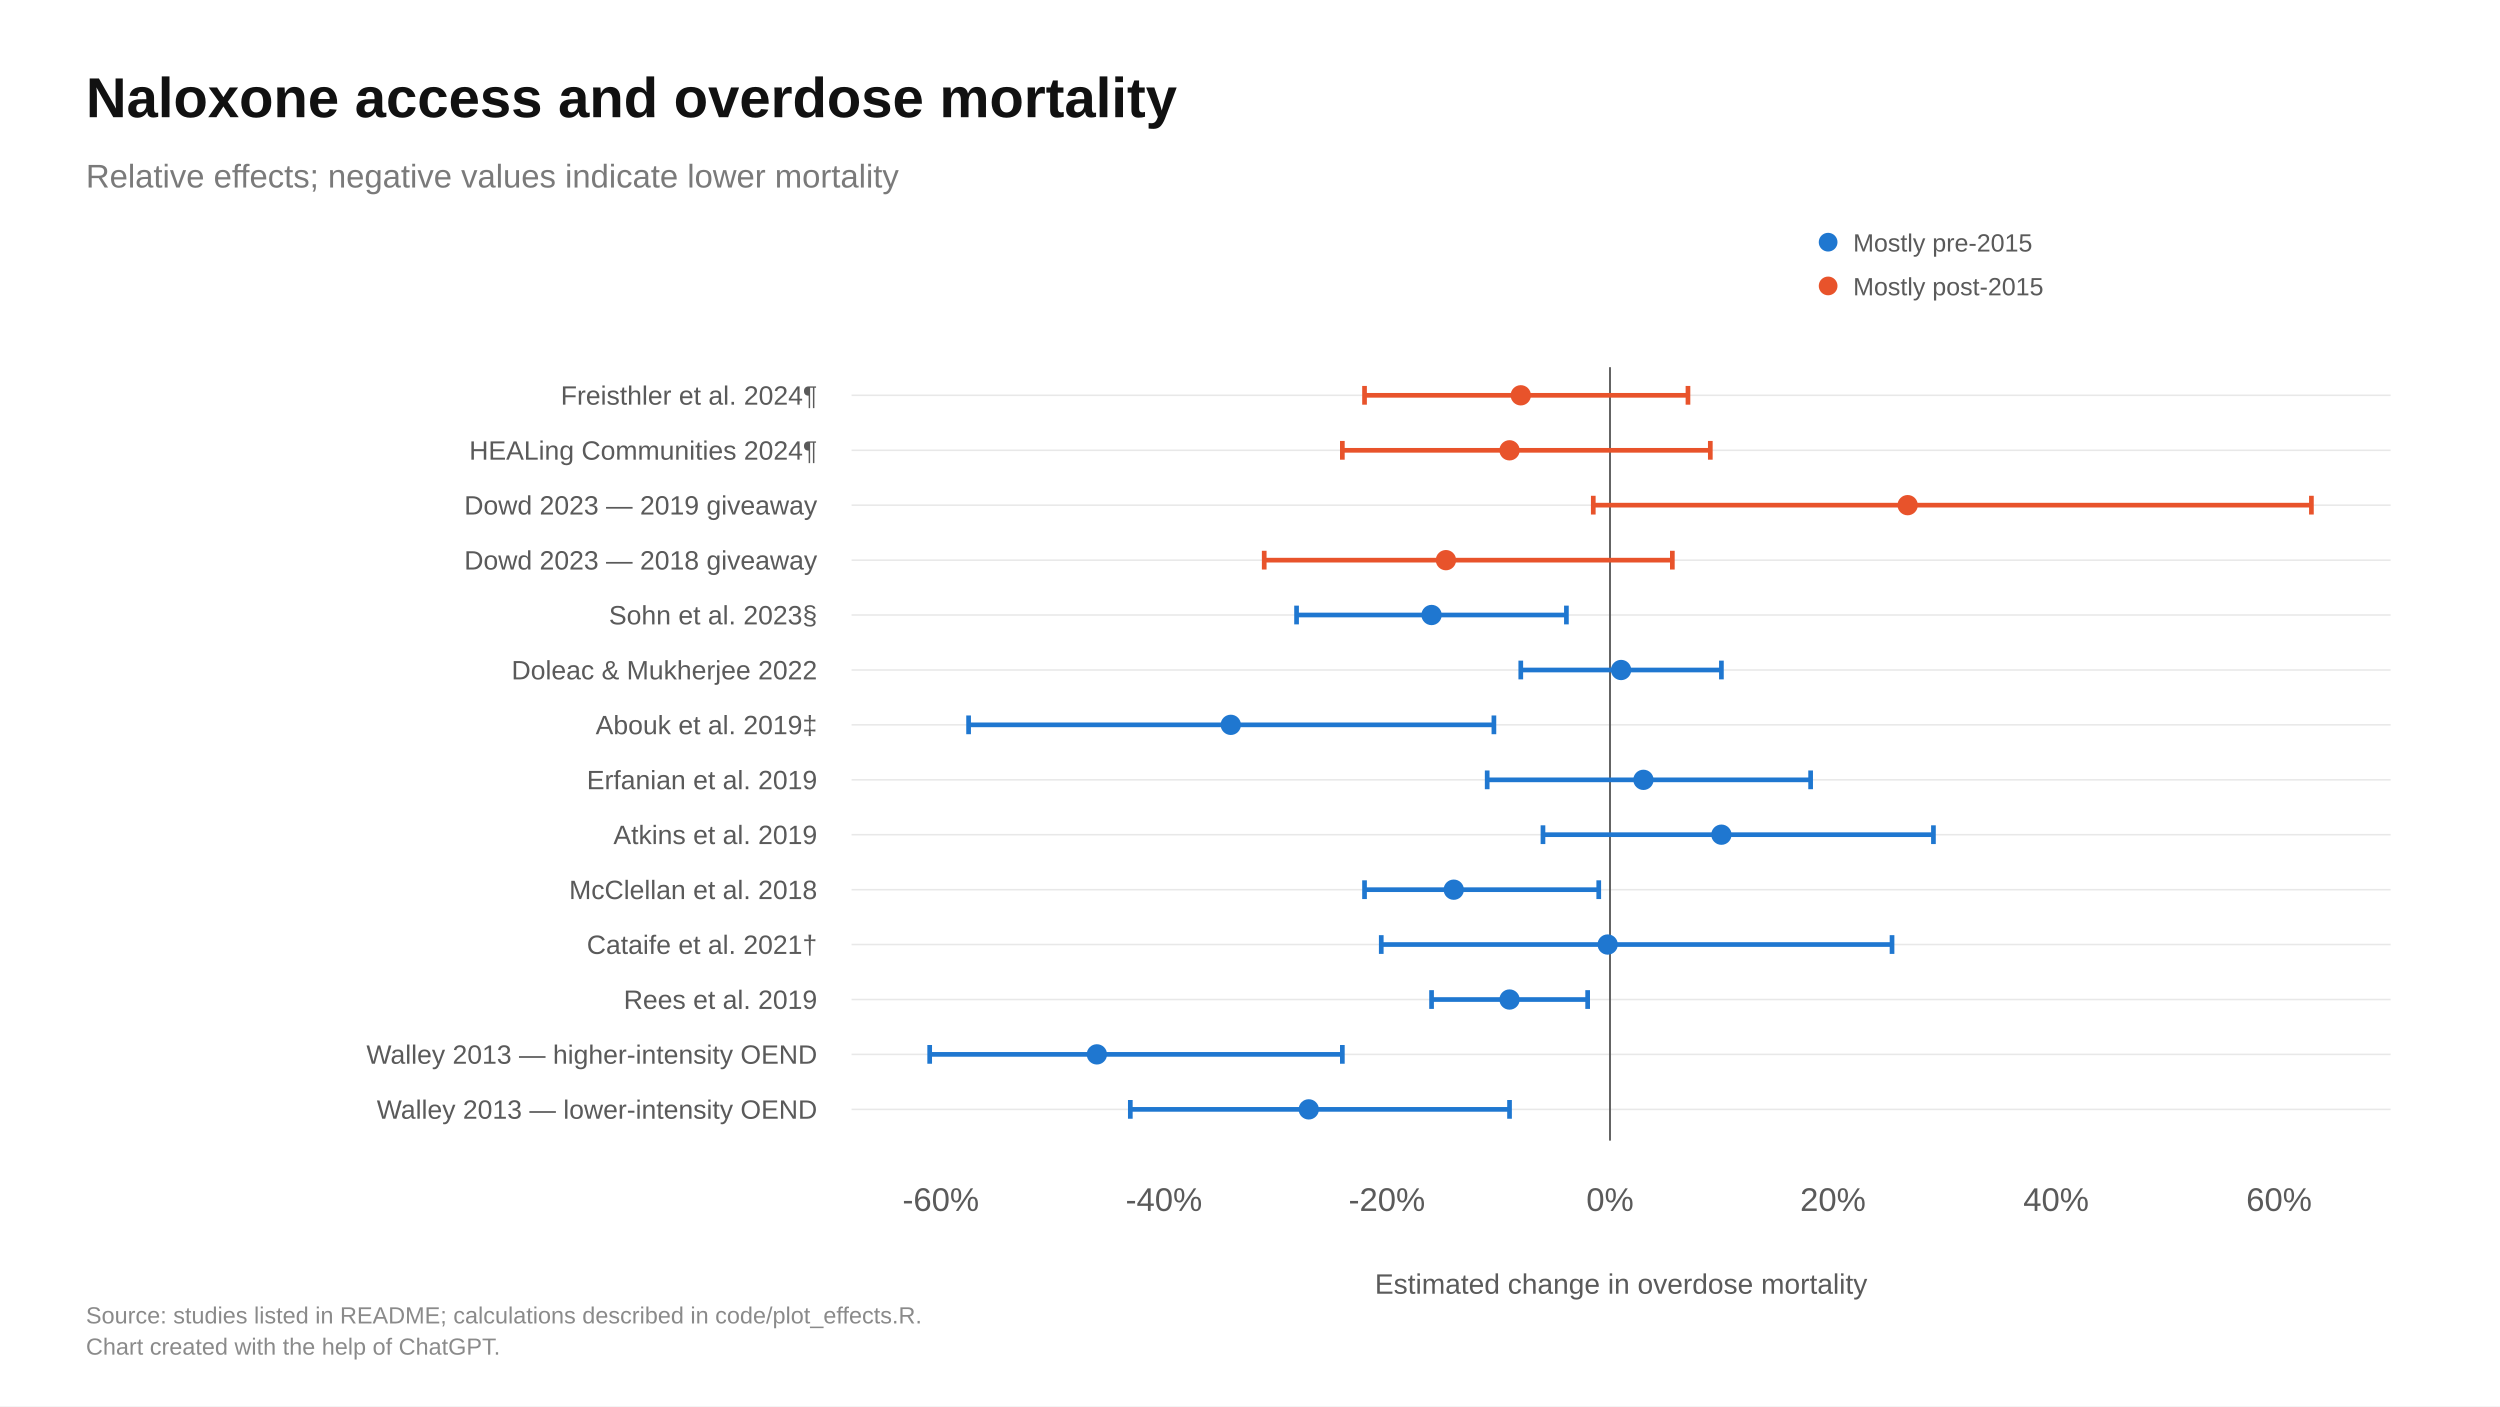
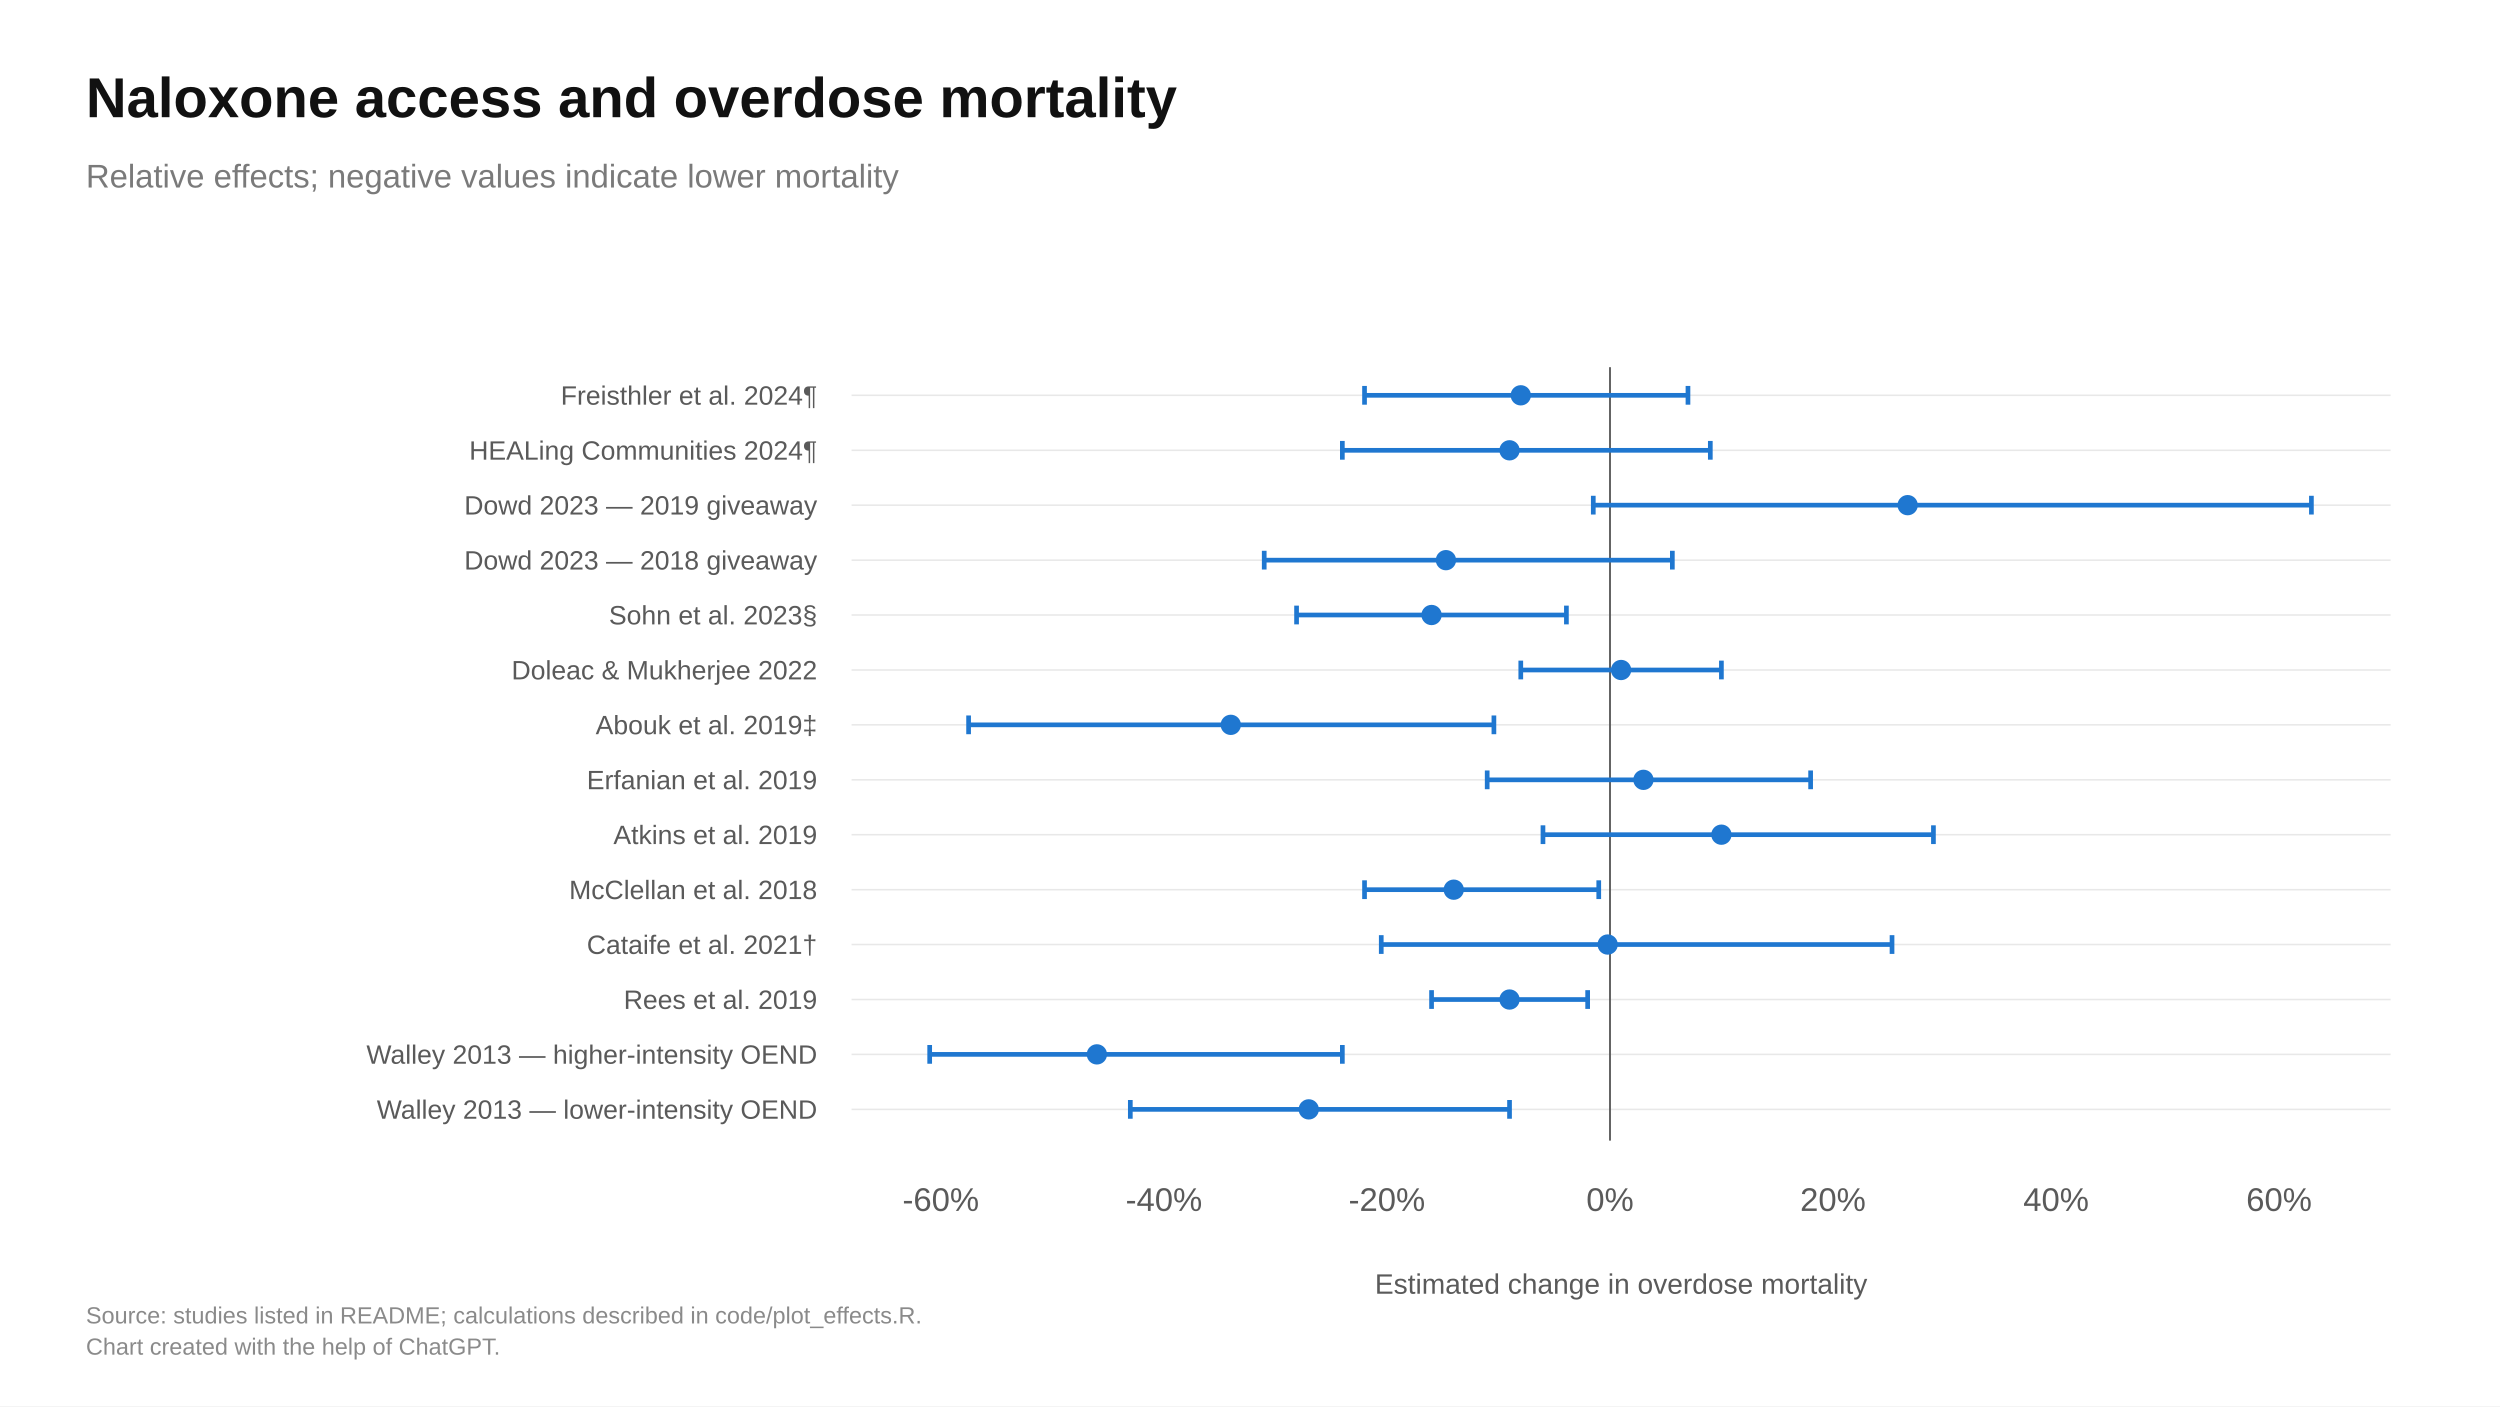
<svg xmlns="http://www.w3.org/2000/svg" width="1600" height="900" viewBox="0 0 1600 900">
  <rect width="100%" height="100%" fill="white" />
  <text x="55" y="75" font-family="Liberation Sans,Arial,sans-serif" font-size="36" font-weight="700" fill="#111111">Naloxone access and overdose mortality</text>
  <text x="55" y="120" font-family="Liberation Sans,Arial,sans-serif" font-size="21" fill="#7A7A7A">Relative effects; negative values indicate lower mortality</text>
  <line x1="545" y1="253.0" x2="1530" y2="253.0" stroke="#E8E8E8" stroke-width="1" />
  <line x1="545" y1="288.2" x2="1530" y2="288.2" stroke="#E8E8E8" stroke-width="1" />
  <line x1="545" y1="323.3" x2="1530" y2="323.3" stroke="#E8E8E8" stroke-width="1" />
  <line x1="545" y1="358.5" x2="1530" y2="358.5" stroke="#E8E8E8" stroke-width="1" />
  <line x1="545" y1="393.6" x2="1530" y2="393.6" stroke="#E8E8E8" stroke-width="1" />
  <line x1="545" y1="428.8" x2="1530" y2="428.8" stroke="#E8E8E8" stroke-width="1" />
  <line x1="545" y1="463.9" x2="1530" y2="463.9" stroke="#E8E8E8" stroke-width="1" />
  <line x1="545" y1="499.1" x2="1530" y2="499.1" stroke="#E8E8E8" stroke-width="1" />
  <line x1="545" y1="534.2" x2="1530" y2="534.2" stroke="#E8E8E8" stroke-width="1" />
  <line x1="545" y1="569.4" x2="1530" y2="569.4" stroke="#E8E8E8" stroke-width="1" />
  <line x1="545" y1="604.5" x2="1530" y2="604.5" stroke="#E8E8E8" stroke-width="1" />
  <line x1="545" y1="639.7" x2="1530" y2="639.7" stroke="#E8E8E8" stroke-width="1" />
  <line x1="545" y1="674.8" x2="1530" y2="674.8" stroke="#E8E8E8" stroke-width="1" />
  <line x1="545" y1="710.0" x2="1530" y2="710.0" stroke="#E8E8E8" stroke-width="1" />
  <text x="602.1" y="775" text-anchor="middle" font-family="Liberation Sans,Arial,sans-serif" font-size="21" fill="#5A5A5A">-60%</text>
  <text x="744.9" y="775" text-anchor="middle" font-family="Liberation Sans,Arial,sans-serif" font-size="21" fill="#5A5A5A">-40%</text>
  <text x="887.6" y="775" text-anchor="middle" font-family="Liberation Sans,Arial,sans-serif" font-size="21" fill="#5A5A5A">-20%</text>
  <text x="1030.4" y="775" text-anchor="middle" font-family="Liberation Sans,Arial,sans-serif" font-size="21" fill="#5A5A5A">0%</text>
  <text x="1173.1" y="775" text-anchor="middle" font-family="Liberation Sans,Arial,sans-serif" font-size="21" fill="#5A5A5A">20%</text>
  <text x="1315.9" y="775" text-anchor="middle" font-family="Liberation Sans,Arial,sans-serif" font-size="21" fill="#5A5A5A">40%</text>
  <text x="1458.6" y="775" text-anchor="middle" font-family="Liberation Sans,Arial,sans-serif" font-size="21" fill="#5A5A5A">60%</text>
  <line x1="1030.4" y1="235" x2="1030.4" y2="730" stroke="#5A5A5A" stroke-width="1.2" />
  <text x="523" y="259.0" text-anchor="end" font-family="Liberation Sans,Arial,sans-serif" font-size="17" fill="#5A5A5A">Freisthler et al. 2024¶</text>
-   <line x1="873.3" y1="253.0" x2="1080.3" y2="253.0" stroke="#E8532B" stroke-width="3" />
-   <line x1="873.3" y1="247.0" x2="873.3" y2="259.0" stroke="#E8532B" stroke-width="3" />
-   <line x1="1080.3" y1="247.0" x2="1080.3" y2="259.0" stroke="#E8532B" stroke-width="3" />
-   <circle cx="973.3" cy="253.0" r="6.5" fill="#E8532B" />
+   <line x1="873.3" y1="253.0" x2="1080.3" y2="253.0" stroke="#1F77D0" stroke-width="3" />
+   <line x1="873.3" y1="247.0" x2="873.3" y2="259.0" stroke="#1F77D0" stroke-width="3" />
+   <line x1="1080.3" y1="247.0" x2="1080.3" y2="259.0" stroke="#1F77D0" stroke-width="3" />
+   <circle cx="973.3" cy="253.0" r="6.5" fill="#1F77D0" />
  <text x="523" y="294.2" text-anchor="end" font-family="Liberation Sans,Arial,sans-serif" font-size="17" fill="#5A5A5A">HEALing Communities 2024¶</text>
-   <line x1="859.1" y1="288.2" x2="1094.6" y2="288.2" stroke="#E8532B" stroke-width="3" />
-   <line x1="859.1" y1="282.2" x2="859.1" y2="294.2" stroke="#E8532B" stroke-width="3" />
-   <line x1="1094.6" y1="282.2" x2="1094.6" y2="294.2" stroke="#E8532B" stroke-width="3" />
-   <circle cx="966.1" cy="288.2" r="6.5" fill="#E8532B" />
+   <line x1="859.1" y1="288.2" x2="1094.6" y2="288.2" stroke="#1F77D0" stroke-width="3" />
+   <line x1="859.1" y1="282.2" x2="859.1" y2="294.2" stroke="#1F77D0" stroke-width="3" />
+   <line x1="1094.6" y1="282.2" x2="1094.6" y2="294.2" stroke="#1F77D0" stroke-width="3" />
+   <circle cx="966.1" cy="288.2" r="6.5" fill="#1F77D0" />
  <text x="523" y="329.3" text-anchor="end" font-family="Liberation Sans,Arial,sans-serif" font-size="17" fill="#5A5A5A">Dowd 2023 — 2019 giveaway</text>
-   <line x1="1019.7" y1="323.3" x2="1479.3" y2="323.3" stroke="#E8532B" stroke-width="3" />
-   <line x1="1019.7" y1="317.3" x2="1019.7" y2="329.3" stroke="#E8532B" stroke-width="3" />
-   <line x1="1479.3" y1="317.3" x2="1479.3" y2="329.3" stroke="#E8532B" stroke-width="3" />
-   <circle cx="1220.9" cy="323.3" r="6.5" fill="#E8532B" />
+   <line x1="1019.7" y1="323.3" x2="1479.3" y2="323.3" stroke="#1F77D0" stroke-width="3" />
+   <line x1="1019.7" y1="317.3" x2="1019.7" y2="329.3" stroke="#1F77D0" stroke-width="3" />
+   <line x1="1479.3" y1="317.3" x2="1479.3" y2="329.3" stroke="#1F77D0" stroke-width="3" />
+   <circle cx="1220.9" cy="323.3" r="6.5" fill="#1F77D0" />
  <text x="523" y="364.5" text-anchor="end" font-family="Liberation Sans,Arial,sans-serif" font-size="17" fill="#5A5A5A">Dowd 2023 — 2018 giveaway</text>
-   <line x1="809.1" y1="358.5" x2="1070.3" y2="358.5" stroke="#E8532B" stroke-width="3" />
-   <line x1="809.1" y1="352.5" x2="809.1" y2="364.5" stroke="#E8532B" stroke-width="3" />
-   <line x1="1070.3" y1="352.5" x2="1070.3" y2="364.5" stroke="#E8532B" stroke-width="3" />
-   <circle cx="925.4" cy="358.5" r="6.5" fill="#E8532B" />
+   <line x1="809.1" y1="358.5" x2="1070.3" y2="358.5" stroke="#1F77D0" stroke-width="3" />
+   <line x1="809.1" y1="352.5" x2="809.1" y2="364.5" stroke="#1F77D0" stroke-width="3" />
+   <line x1="1070.3" y1="352.5" x2="1070.3" y2="364.5" stroke="#1F77D0" stroke-width="3" />
+   <circle cx="925.4" cy="358.5" r="6.5" fill="#1F77D0" />
  <text x="523" y="399.6" text-anchor="end" font-family="Liberation Sans,Arial,sans-serif" font-size="17" fill="#5A5A5A">Sohn et al. 2023§</text>
  <line x1="829.8" y1="393.6" x2="1002.5" y2="393.6" stroke="#1F77D0" stroke-width="3" />
  <line x1="829.8" y1="387.6" x2="829.8" y2="399.6" stroke="#1F77D0" stroke-width="3" />
  <line x1="1002.5" y1="387.6" x2="1002.5" y2="399.6" stroke="#1F77D0" stroke-width="3" />
  <circle cx="916.2" cy="393.6" r="6.5" fill="#1F77D0" />
  <text x="523" y="434.8" text-anchor="end" font-family="Liberation Sans,Arial,sans-serif" font-size="17" fill="#5A5A5A">Doleac &amp; Mukherjee 2022</text>
  <line x1="973.3" y1="428.8" x2="1101.7" y2="428.8" stroke="#1F77D0" stroke-width="3" />
  <line x1="973.3" y1="422.8" x2="973.3" y2="434.8" stroke="#1F77D0" stroke-width="3" />
  <line x1="1101.7" y1="422.8" x2="1101.7" y2="434.8" stroke="#1F77D0" stroke-width="3" />
  <circle cx="1037.5" cy="428.8" r="6.5" fill="#1F77D0" />
  <text x="523" y="469.9" text-anchor="end" font-family="Liberation Sans,Arial,sans-serif" font-size="17" fill="#5A5A5A">Abouk et al. 2019‡</text>
  <line x1="619.9" y1="463.9" x2="956.1" y2="463.9" stroke="#1F77D0" stroke-width="3" />
  <line x1="619.9" y1="457.9" x2="619.9" y2="469.9" stroke="#1F77D0" stroke-width="3" />
  <line x1="956.1" y1="457.9" x2="956.1" y2="469.9" stroke="#1F77D0" stroke-width="3" />
  <circle cx="787.7" cy="463.9" r="6.5" fill="#1F77D0" />
  <text x="523" y="505.1" text-anchor="end" font-family="Liberation Sans,Arial,sans-serif" font-size="17" fill="#5A5A5A">Erfanian et al. 2019</text>
  <line x1="951.8" y1="499.1" x2="1158.8" y2="499.1" stroke="#1F77D0" stroke-width="3" />
  <line x1="951.8" y1="493.1" x2="951.8" y2="505.1" stroke="#1F77D0" stroke-width="3" />
  <line x1="1158.8" y1="493.1" x2="1158.8" y2="505.1" stroke="#1F77D0" stroke-width="3" />
  <circle cx="1051.8" cy="499.1" r="6.5" fill="#1F77D0" />
  <text x="523" y="540.2" text-anchor="end" font-family="Liberation Sans,Arial,sans-serif" font-size="17" fill="#5A5A5A">Atkins et al. 2019</text>
  <line x1="987.5" y1="534.2" x2="1237.4" y2="534.2" stroke="#1F77D0" stroke-width="3" />
  <line x1="987.5" y1="528.2" x2="987.5" y2="540.2" stroke="#1F77D0" stroke-width="3" />
  <line x1="1237.4" y1="528.2" x2="1237.4" y2="540.2" stroke="#1F77D0" stroke-width="3" />
  <circle cx="1101.7" cy="534.2" r="6.5" fill="#1F77D0" />
  <text x="523" y="575.4" text-anchor="end" font-family="Liberation Sans,Arial,sans-serif" font-size="17" fill="#5A5A5A">McClellan et al. 2018</text>
  <line x1="873.3" y1="569.4" x2="1023.2" y2="569.4" stroke="#1F77D0" stroke-width="3" />
  <line x1="873.3" y1="563.4" x2="873.3" y2="575.4" stroke="#1F77D0" stroke-width="3" />
  <line x1="1023.2" y1="563.4" x2="1023.2" y2="575.4" stroke="#1F77D0" stroke-width="3" />
  <circle cx="930.4" cy="569.4" r="6.5" fill="#1F77D0" />
  <text x="523" y="610.5" text-anchor="end" font-family="Liberation Sans,Arial,sans-serif" font-size="17" fill="#5A5A5A">Cataife et al. 2021†</text>
  <line x1="884.0" y1="604.5" x2="1210.9" y2="604.5" stroke="#1F77D0" stroke-width="3" />
  <line x1="884.0" y1="598.5" x2="884.0" y2="610.5" stroke="#1F77D0" stroke-width="3" />
  <line x1="1210.9" y1="598.5" x2="1210.9" y2="610.5" stroke="#1F77D0" stroke-width="3" />
  <circle cx="1028.9" cy="604.5" r="6.5" fill="#1F77D0" />
  <text x="523" y="645.7" text-anchor="end" font-family="Liberation Sans,Arial,sans-serif" font-size="17" fill="#5A5A5A">Rees et al. 2019</text>
  <line x1="916.2" y1="639.7" x2="1016.1" y2="639.7" stroke="#1F77D0" stroke-width="3" />
  <line x1="916.2" y1="633.7" x2="916.2" y2="645.7" stroke="#1F77D0" stroke-width="3" />
  <line x1="1016.1" y1="633.7" x2="1016.1" y2="645.7" stroke="#1F77D0" stroke-width="3" />
  <circle cx="966.1" cy="639.7" r="6.5" fill="#1F77D0" />
  <text x="523" y="680.8" text-anchor="end" font-family="Liberation Sans,Arial,sans-serif" font-size="17" fill="#5A5A5A">Walley 2013 — higher-intensity OEND</text>
  <line x1="595.0" y1="674.8" x2="859.1" y2="674.8" stroke="#1F77D0" stroke-width="3" />
  <line x1="595.0" y1="668.8" x2="595.0" y2="680.8" stroke="#1F77D0" stroke-width="3" />
  <line x1="859.1" y1="668.8" x2="859.1" y2="680.8" stroke="#1F77D0" stroke-width="3" />
  <circle cx="702.0" cy="674.8" r="6.5" fill="#1F77D0" />
  <text x="523" y="716.0" text-anchor="end" font-family="Liberation Sans,Arial,sans-serif" font-size="17" fill="#5A5A5A">Walley 2013 — lower-intensity OEND</text>
  <line x1="723.4" y1="710.0" x2="966.1" y2="710.0" stroke="#1F77D0" stroke-width="3" />
  <line x1="723.4" y1="704.0" x2="723.4" y2="716.0" stroke="#1F77D0" stroke-width="3" />
  <line x1="966.1" y1="704.0" x2="966.1" y2="716.0" stroke="#1F77D0" stroke-width="3" />
  <circle cx="837.6" cy="710.0" r="6.5" fill="#1F77D0" />
  <text x="1037.5" y="828" text-anchor="middle" font-family="Liberation Sans,Arial,sans-serif" font-size="18" fill="#5A5A5A">Estimated change in overdose mortality</text>
-   <circle cx="1170" cy="155" r="6" fill="#1F77D0" />
-   <text x="1186" y="161" font-family="Liberation Sans,Arial,sans-serif" font-size="16" fill="#5A5A5A">Mostly pre-2015</text>
-   <circle cx="1170" cy="183" r="6" fill="#E8532B" />
-   <text x="1186" y="189" font-family="Liberation Sans,Arial,sans-serif" font-size="16" fill="#5A5A5A">Mostly post-2015</text>
  <text x="55" y="847" font-family="Liberation Sans,Arial,sans-serif" font-size="15" fill="#8A8A8A">Source: studies listed in README; calculations described in code/plot_effects.R.</text>
  <text x="55" y="867" font-family="Liberation Sans,Arial,sans-serif" font-size="15" fill="#8A8A8A">Chart created with the help of ChatGPT.</text>
</svg>
